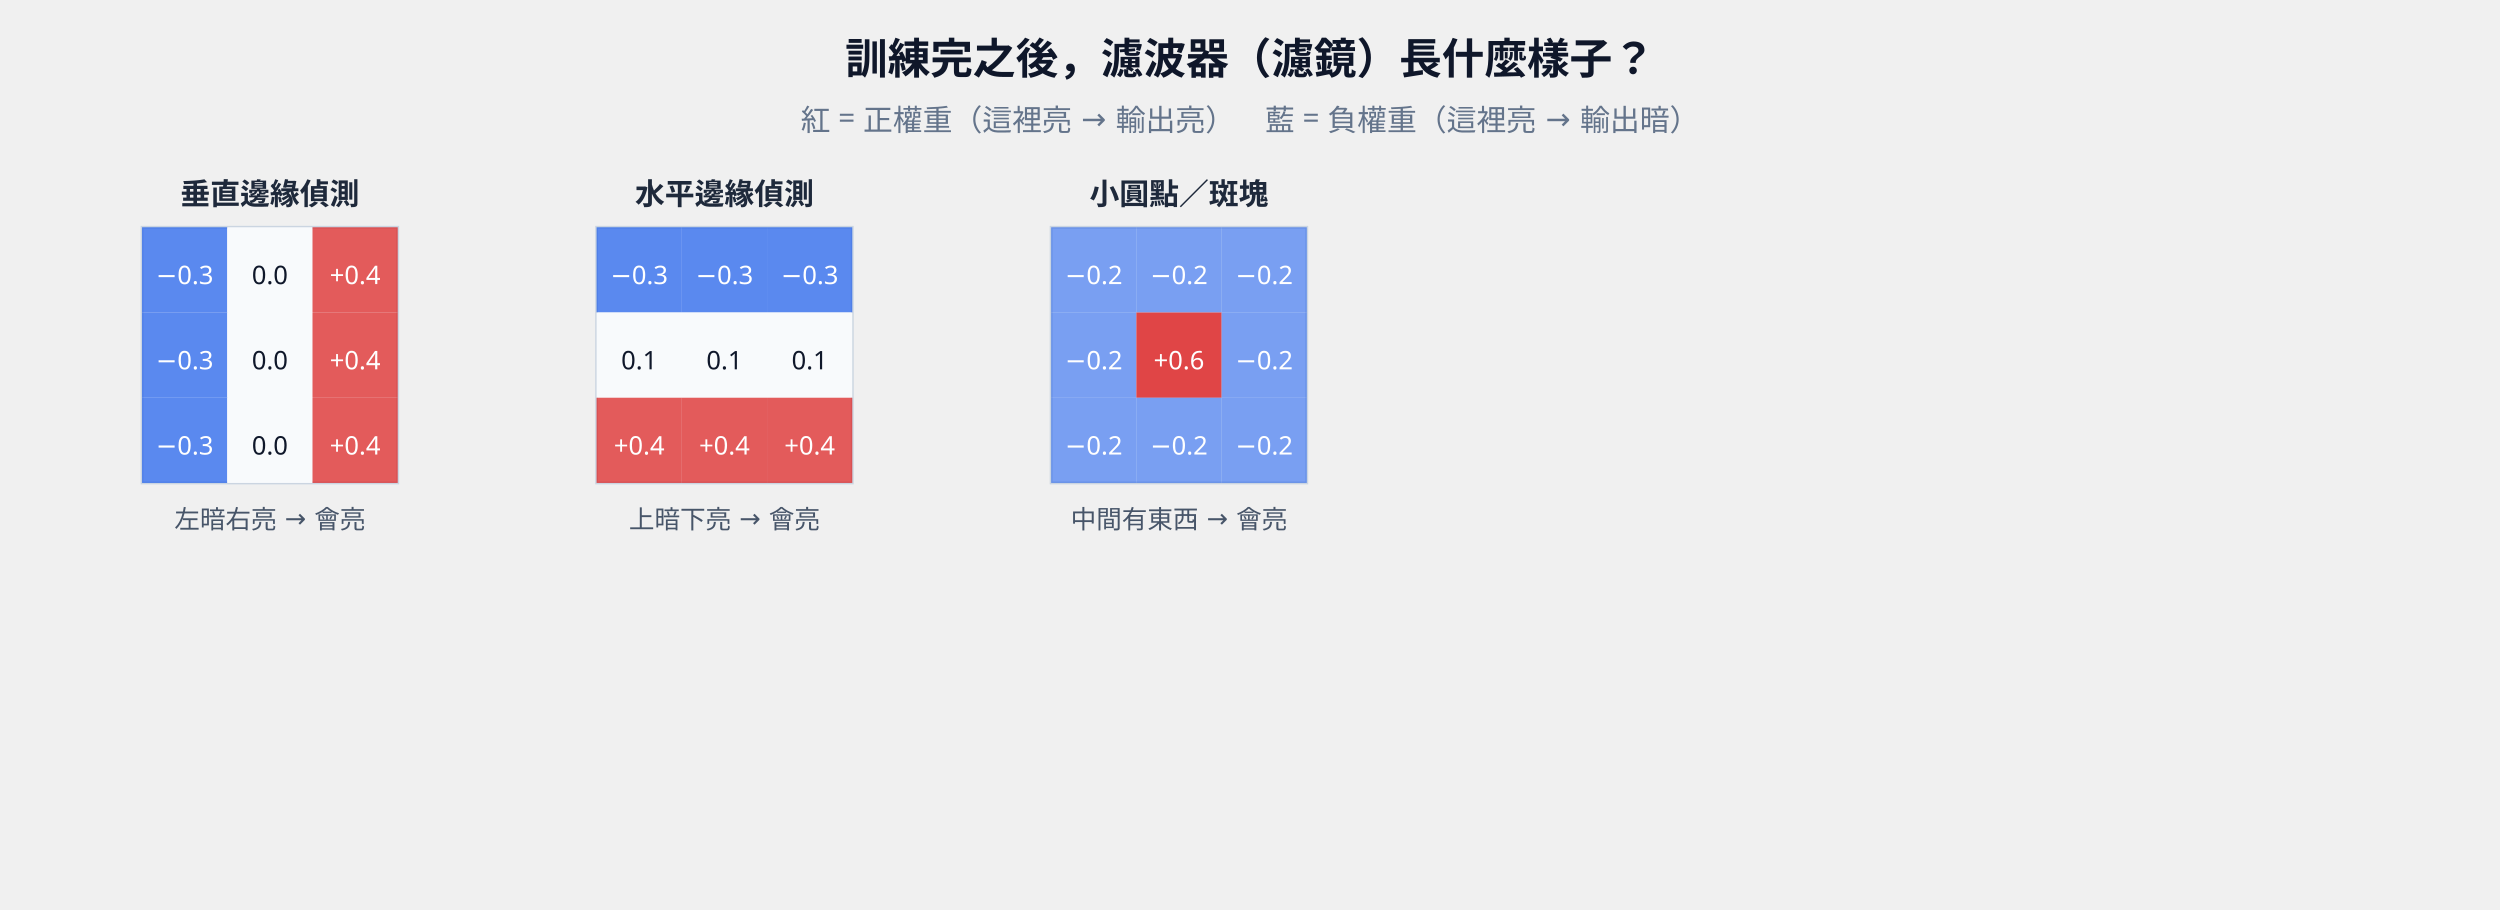
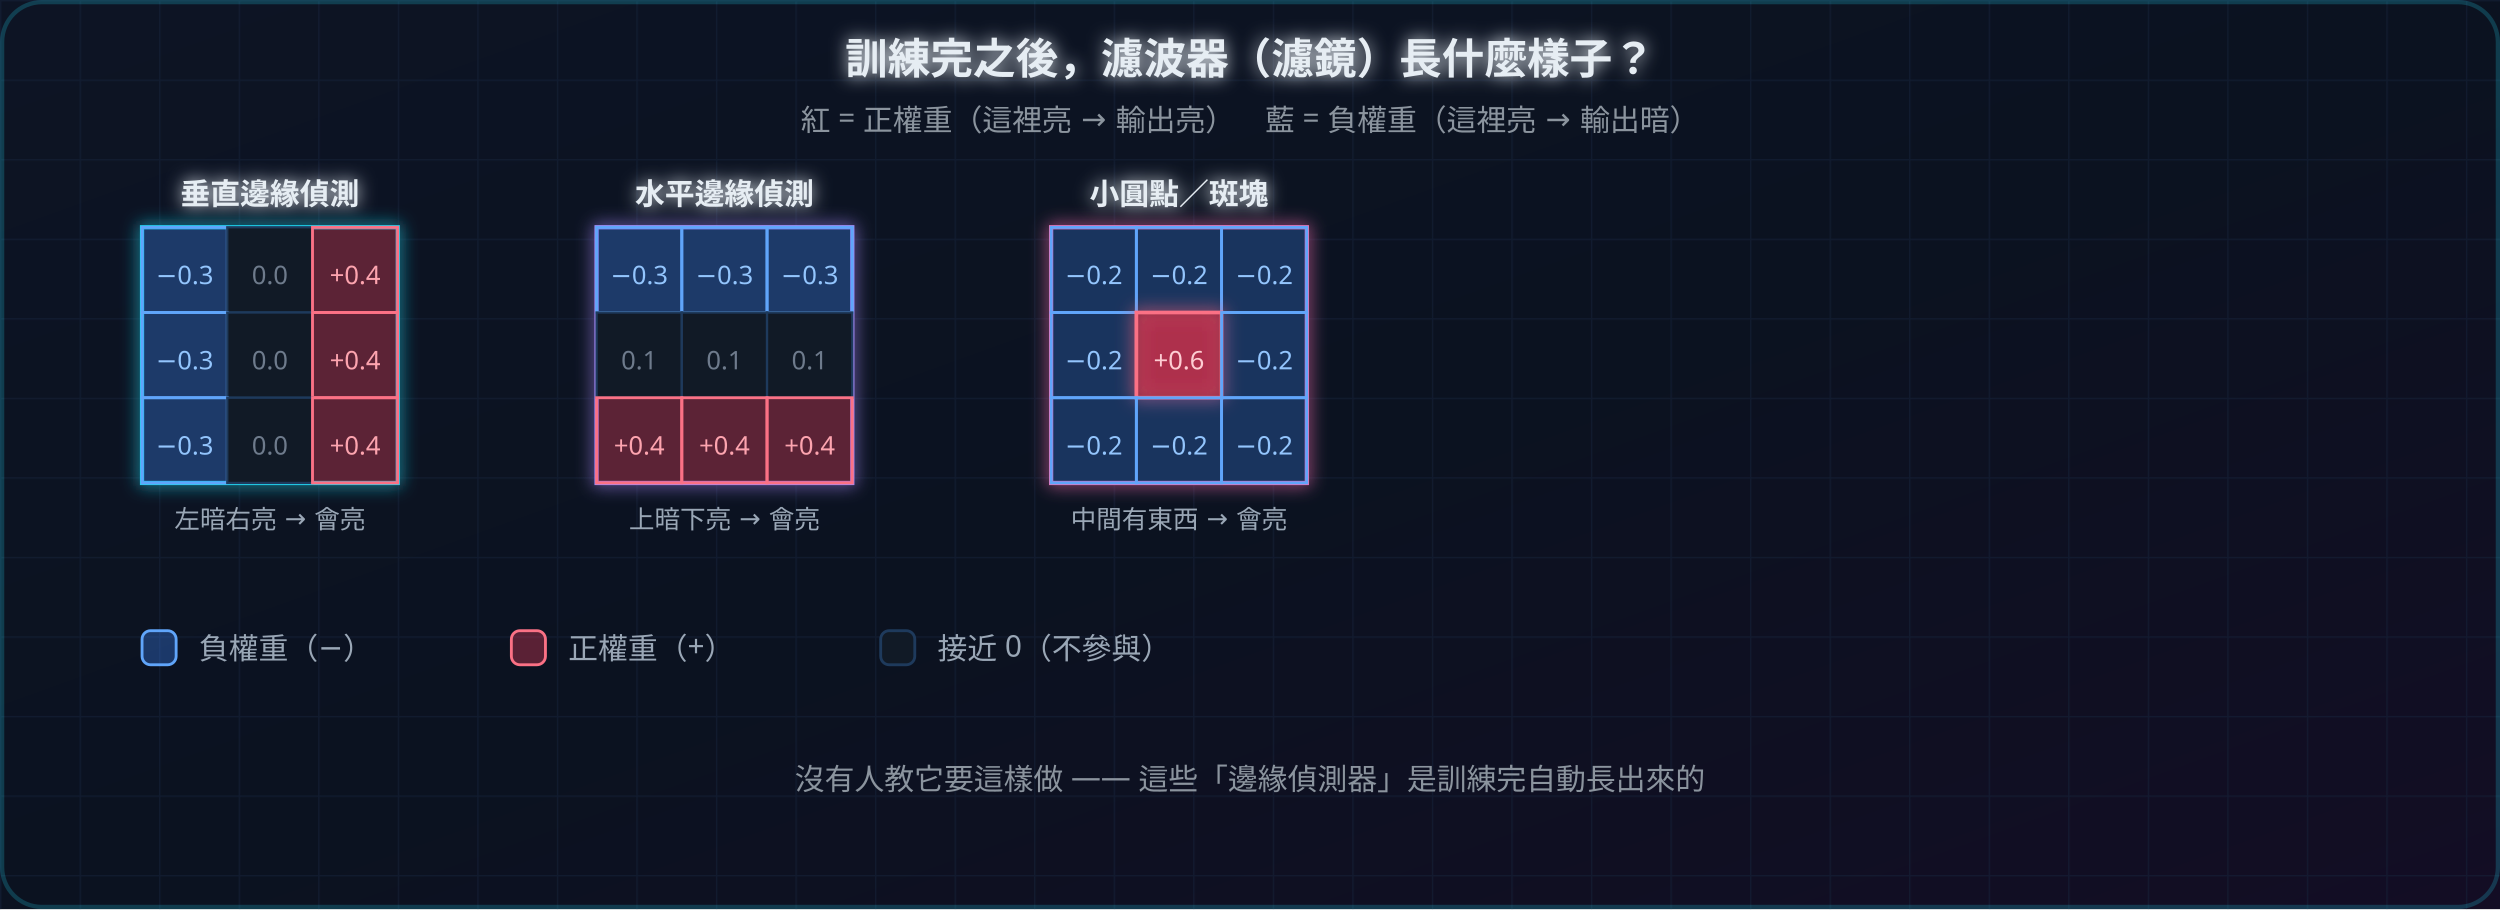
- <svg xmlns="http://www.w3.org/2000/svg" viewBox="0 0 880 320" font-family="Microsoft JhengHei, Noto Sans TC, sans-serif">
-   <text x="440" y="26" font-size="15" font-weight="700" text-anchor="middle" fill="#0f172a">
-     訓練完之後，濾波器（濾鏡）長什麼樣子？
-   </text>
-   <text x="440" y="46" font-size="10.5" text-anchor="middle" fill="#64748b">
-     紅 = 正權重（這裡亮 → 輸出亮）　藍 = 負權重（這裡亮 → 輸出暗）
-   </text>
+ <svg xmlns="http://www.w3.org/2000/svg" viewBox="0 0 880 320" font-family="'Segoe UI','Microsoft JhengHei','Noto Sans TC',sans-serif" role="img" aria-label="三個 3×3 濾波器：垂直邊緣、水平邊緣、小斑塊；紅為正權重、藍為負權重">
+   <defs>
+     <linearGradient id="bg" x1="0" y1="0" x2="1" y2="1">
+       <stop offset="0%" stop-color="#0d1424" />
+       <stop offset="52%" stop-color="#0b1220" />
+       <stop offset="100%" stop-color="#130d24" />
+     </linearGradient>
+     <pattern id="gr" width="28" height="28" patternUnits="userSpaceOnUse">
+       <path d="M28 0H0V28" fill="none" stroke="#16233a" stroke-width="1" />
+     </pattern>
+     <filter id="gl" x="-60%" y="-60%" width="220%" height="220%">
+       <feGaussianBlur stdDeviation="3" result="b" />
+       <feMerge>
+         <feMergeNode in="b" />
+         <feMergeNode in="SourceGraphic" />
+       </feMerge>
+     </filter>
+     <filter id="gl2" x="-60%" y="-60%" width="220%" height="220%">
+       <feGaussianBlur stdDeviation="7" result="b" />
+       <feMerge>
+         <feMergeNode in="b" />
+         <feMergeNode in="SourceGraphic" />
+       </feMerge>
+     </filter>
+   </defs>
+   <rect width="880" height="320" fill="url(#bg)" />
+   <rect width="880" height="320" fill="url(#gr)" opacity=".55" />
+   <rect x="0.75" y="0.75" width="878.5" height="318.5" rx="14" fill="none" stroke="#22d3ee" stroke-opacity=".22" stroke-width="1.5" />
+   <text x="440" y="26" font-size="15" font-weight="700" text-anchor="middle" fill="#e6edf3" filter="url(#gl)">訓練完之後，濾波器（濾鏡）長什麼樣子？</text>
+   <text x="440" y="46" font-size="10.5" text-anchor="middle" fill="#8b949e">紅 = 正權重（這裡亮 → 輸出亮）　藍 = 負權重（這裡亮 → 輸出暗）</text>
  <g font-size="9" text-anchor="middle">
    <g transform="translate(50,80)">
-       <text x="45" y="-8" font-size="10.5" font-weight="700" fill="#1e293b">垂直邊緣偵測</text>
-       <rect x="0" y="0" width="90" height="90" fill="#f8fafc" stroke="#cbd5e1" />
-       <rect x="0" y="0" width="30" height="30" fill="#2563eb" opacity="0.75" />
-       <text x="15" y="20" fill="#fff">−0.3</text>
-       <rect x="30" y="0" width="30" height="30" fill="#f8fafc" />
-       <text x="45" y="20" fill="#0f172a">0.0</text>
-       <rect x="60" y="0" width="30" height="30" fill="#dc2626" opacity="0.75" />
-       <text x="75" y="20" fill="#fff">+0.4</text>
-       <rect x="0" y="30" width="30" height="30" fill="#2563eb" opacity="0.75" />
-       <text x="15" y="50" fill="#fff">−0.3</text>
-       <rect x="30" y="30" width="30" height="30" fill="#f8fafc" />
-       <text x="45" y="50" fill="#0f172a">0.0</text>
-       <rect x="60" y="30" width="30" height="30" fill="#dc2626" opacity="0.75" />
-       <text x="75" y="50" fill="#fff">+0.4</text>
-       <rect x="0" y="60" width="30" height="30" fill="#2563eb" opacity="0.75" />
-       <text x="15" y="80" fill="#fff">−0.3</text>
-       <rect x="30" y="60" width="30" height="30" fill="#f8fafc" />
-       <text x="45" y="80" fill="#0f172a">0.0</text>
-       <rect x="60" y="60" width="30" height="30" fill="#dc2626" opacity="0.75" />
-       <text x="75" y="80" fill="#fff">+0.4</text>
-       <text x="45" y="106" font-size="9" fill="#475569">左暗右亮 → 會亮</text>
+       <text x="45" y="-8" font-size="10.5" font-weight="700" fill="#e6edf3" filter="url(#gl)">垂直邊緣偵測</text>
+       <rect x="0" y="0" width="90" height="90" fill="#0a1420" stroke="#22d3ee" stroke-width="1.5" filter="url(#gl)" />
+       <rect x="0" y="0" width="30" height="30" fill="#3b82f6" fill-opacity=".34" stroke="#60a5fa" stroke-width="1" />
+       <text x="15" y="20" fill="#93c5fd">−0.3</text>
+       <rect x="30" y="0" width="30" height="30" fill="#111a26" stroke="#1e3a5c" stroke-width=".8" />
+       <text x="45" y="20" fill="#6e7b8c">0.0</text>
+       <rect x="60" y="0" width="30" height="30" fill="#f43f5e" fill-opacity=".34" stroke="#fb7185" stroke-width="1" />
+       <text x="75" y="20" fill="#fda4af">+0.4</text>
+       <rect x="0" y="30" width="30" height="30" fill="#3b82f6" fill-opacity=".34" stroke="#60a5fa" stroke-width="1" />
+       <text x="15" y="50" fill="#93c5fd">−0.3</text>
+       <rect x="30" y="30" width="30" height="30" fill="#111a26" stroke="#1e3a5c" stroke-width=".8" />
+       <text x="45" y="50" fill="#6e7b8c">0.0</text>
+       <rect x="60" y="30" width="30" height="30" fill="#f43f5e" fill-opacity=".34" stroke="#fb7185" stroke-width="1" />
+       <text x="75" y="50" fill="#fda4af">+0.4</text>
+       <rect x="0" y="60" width="30" height="30" fill="#3b82f6" fill-opacity=".34" stroke="#60a5fa" stroke-width="1" />
+       <text x="15" y="80" fill="#93c5fd">−0.3</text>
+       <rect x="30" y="60" width="30" height="30" fill="#111a26" stroke="#1e3a5c" stroke-width=".8" />
+       <text x="45" y="80" fill="#6e7b8c">0.0</text>
+       <rect x="60" y="60" width="30" height="30" fill="#f43f5e" fill-opacity=".34" stroke="#fb7185" stroke-width="1" />
+       <text x="75" y="80" fill="#fda4af">+0.4</text>
+       <text x="45" y="106" font-size="9" fill="#9aa7b6">左暗右亮 → 會亮</text>
    </g>
    <g transform="translate(210,80)">
-       <text x="45" y="-8" font-size="10.5" font-weight="700" fill="#1e293b">水平邊緣偵測</text>
-       <rect x="0" y="0" width="90" height="90" fill="#f8fafc" stroke="#cbd5e1" />
-       <rect x="0" y="0" width="30" height="30" fill="#2563eb" opacity="0.75" />
-       <text x="15" y="20" fill="#fff">−0.3</text>
-       <rect x="30" y="0" width="30" height="30" fill="#2563eb" opacity="0.75" />
-       <text x="45" y="20" fill="#fff">−0.3</text>
-       <rect x="60" y="0" width="30" height="30" fill="#2563eb" opacity="0.75" />
-       <text x="75" y="20" fill="#fff">−0.3</text>
-       <rect x="0" y="30" width="30" height="30" fill="#f8fafc" />
-       <text x="15" y="50" fill="#0f172a">0.1</text>
-       <rect x="30" y="30" width="30" height="30" fill="#f8fafc" />
-       <text x="45" y="50" fill="#0f172a">0.1</text>
-       <rect x="60" y="30" width="30" height="30" fill="#f8fafc" />
-       <text x="75" y="50" fill="#0f172a">0.1</text>
-       <rect x="0" y="60" width="30" height="30" fill="#dc2626" opacity="0.75" />
-       <text x="15" y="80" fill="#fff">+0.4</text>
-       <rect x="30" y="60" width="30" height="30" fill="#dc2626" opacity="0.75" />
-       <text x="45" y="80" fill="#fff">+0.4</text>
-       <rect x="60" y="60" width="30" height="30" fill="#dc2626" opacity="0.75" />
-       <text x="75" y="80" fill="#fff">+0.4</text>
-       <text x="45" y="106" font-size="9" fill="#475569">上暗下亮 → 會亮</text>
+       <text x="45" y="-8" font-size="10.5" font-weight="700" fill="#e6edf3" filter="url(#gl)">水平邊緣偵測</text>
+       <rect x="0" y="0" width="90" height="90" fill="#0a1420" stroke="#a78bfa" stroke-width="1.5" filter="url(#gl)" />
+       <rect x="0" y="0" width="30" height="30" fill="#3b82f6" fill-opacity=".34" stroke="#60a5fa" stroke-width="1" />
+       <text x="15" y="20" fill="#93c5fd">−0.3</text>
+       <rect x="30" y="0" width="30" height="30" fill="#3b82f6" fill-opacity=".34" stroke="#60a5fa" stroke-width="1" />
+       <text x="45" y="20" fill="#93c5fd">−0.3</text>
+       <rect x="60" y="0" width="30" height="30" fill="#3b82f6" fill-opacity=".34" stroke="#60a5fa" stroke-width="1" />
+       <text x="75" y="20" fill="#93c5fd">−0.3</text>
+       <rect x="0" y="30" width="30" height="30" fill="#111a26" stroke="#1e3a5c" stroke-width=".8" />
+       <text x="15" y="50" fill="#6e7b8c">0.1</text>
+       <rect x="30" y="30" width="30" height="30" fill="#111a26" stroke="#1e3a5c" stroke-width=".8" />
+       <text x="45" y="50" fill="#6e7b8c">0.1</text>
+       <rect x="60" y="30" width="30" height="30" fill="#111a26" stroke="#1e3a5c" stroke-width=".8" />
+       <text x="75" y="50" fill="#6e7b8c">0.1</text>
+       <rect x="0" y="60" width="30" height="30" fill="#f43f5e" fill-opacity=".34" stroke="#fb7185" stroke-width="1" />
+       <text x="15" y="80" fill="#fda4af">+0.4</text>
+       <rect x="30" y="60" width="30" height="30" fill="#f43f5e" fill-opacity=".34" stroke="#fb7185" stroke-width="1" />
+       <text x="45" y="80" fill="#fda4af">+0.4</text>
+       <rect x="60" y="60" width="30" height="30" fill="#f43f5e" fill-opacity=".34" stroke="#fb7185" stroke-width="1" />
+       <text x="75" y="80" fill="#fda4af">+0.4</text>
+       <text x="45" y="106" font-size="9" fill="#9aa7b6">上暗下亮 → 會亮</text>
    </g>
    <g transform="translate(370,80)">
-       <text x="45" y="-8" font-size="10.5" font-weight="700" fill="#1e293b">小圓點／斑塊</text>
-       <rect x="0" y="0" width="90" height="90" fill="#f8fafc" stroke="#cbd5e1" />
-       <rect x="0" y="0" width="30" height="30" fill="#2563eb" opacity="0.6" />
-       <text x="15" y="20" fill="#fff">−0.2</text>
-       <rect x="30" y="0" width="30" height="30" fill="#2563eb" opacity="0.6" />
-       <text x="45" y="20" fill="#fff">−0.2</text>
-       <rect x="60" y="0" width="30" height="30" fill="#2563eb" opacity="0.6" />
-       <text x="75" y="20" fill="#fff">−0.2</text>
-       <rect x="0" y="30" width="30" height="30" fill="#2563eb" opacity="0.6" />
-       <text x="15" y="50" fill="#fff">−0.2</text>
-       <rect x="30" y="30" width="30" height="30" fill="#dc2626" opacity="0.85" />
-       <text x="45" y="50" fill="#fff">+0.6</text>
-       <rect x="60" y="30" width="30" height="30" fill="#2563eb" opacity="0.6" />
-       <text x="75" y="50" fill="#fff">−0.2</text>
-       <rect x="0" y="60" width="30" height="30" fill="#2563eb" opacity="0.6" />
-       <text x="15" y="80" fill="#fff">−0.2</text>
-       <rect x="30" y="60" width="30" height="30" fill="#2563eb" opacity="0.6" />
-       <text x="45" y="80" fill="#fff">−0.2</text>
-       <rect x="60" y="60" width="30" height="30" fill="#2563eb" opacity="0.6" />
-       <text x="75" y="80" fill="#fff">−0.2</text>
-       <text x="45" y="106" font-size="9" fill="#475569">中間有東西 → 會亮</text>
+       <text x="45" y="-8" font-size="10.5" font-weight="700" fill="#e6edf3" filter="url(#gl)">小圓點／斑塊</text>
+       <rect x="0" y="0" width="90" height="90" fill="#0a1420" stroke="#f472b6" stroke-width="1.5" filter="url(#gl)" />
+       <rect x="0" y="0" width="30" height="30" fill="#3b82f6" fill-opacity=".28" stroke="#60a5fa" stroke-width="1" />
+       <text x="15" y="20" fill="#93c5fd">−0.2</text>
+       <rect x="30" y="0" width="30" height="30" fill="#3b82f6" fill-opacity=".28" stroke="#60a5fa" stroke-width="1" />
+       <text x="45" y="20" fill="#93c5fd">−0.2</text>
+       <rect x="60" y="0" width="30" height="30" fill="#3b82f6" fill-opacity=".28" stroke="#60a5fa" stroke-width="1" />
+       <text x="75" y="20" fill="#93c5fd">−0.2</text>
+       <rect x="0" y="30" width="30" height="30" fill="#3b82f6" fill-opacity=".28" stroke="#60a5fa" stroke-width="1" />
+       <text x="15" y="50" fill="#93c5fd">−0.2</text>
+       <rect x="30" y="30" width="30" height="30" fill="#f43f5e" fill-opacity=".45" stroke="#fb7185" stroke-width="1.3" filter="url(#gl)" />
+       <text x="45" y="50" fill="#fecdd3">+0.6</text>
+       <rect x="60" y="30" width="30" height="30" fill="#3b82f6" fill-opacity=".28" stroke="#60a5fa" stroke-width="1" />
+       <text x="75" y="50" fill="#93c5fd">−0.2</text>
+       <rect x="0" y="60" width="30" height="30" fill="#3b82f6" fill-opacity=".28" stroke="#60a5fa" stroke-width="1" />
+       <text x="15" y="80" fill="#93c5fd">−0.2</text>
+       <rect x="30" y="60" width="30" height="30" fill="#3b82f6" fill-opacity=".28" stroke="#60a5fa" stroke-width="1" />
+       <text x="45" y="80" fill="#93c5fd">−0.2</text>
+       <rect x="60" y="60" width="30" height="30" fill="#3b82f6" fill-opacity=".28" stroke="#60a5fa" stroke-width="1" />
+       <text x="75" y="80" fill="#93c5fd">−0.2</text>
+       <text x="45" y="106" font-size="9" fill="#9aa7b6">中間有東西 → 會亮</text>
    </g>
  </g>
+   <g font-size="10.5">
+     <rect x="50" y="222" width="12" height="12" rx="3" fill="#3b82f6" fill-opacity=".34" stroke="#60a5fa" stroke-width="1" />
+     <text x="70" y="232" fill="#9aa7b6">負權重（−）</text>
+     <rect x="180" y="222" width="12" height="12" rx="3" fill="#f43f5e" fill-opacity=".34" stroke="#fb7185" stroke-width="1" />
+     <text x="200" y="232" fill="#9aa7b6">正權重（+）</text>
+     <rect x="310" y="222" width="12" height="12" rx="3" fill="#111a26" stroke="#1e3a5c" stroke-width="1" />
+     <text x="330" y="232" fill="#9aa7b6">接近 0（不參與）</text>
+     <text x="440" y="278" text-anchor="middle" fill="#8b949e">沒有人教它要這樣做 —— 這些「邊緣偵測器」是訓練完自動長出來的</text>
+   </g>
</svg>
